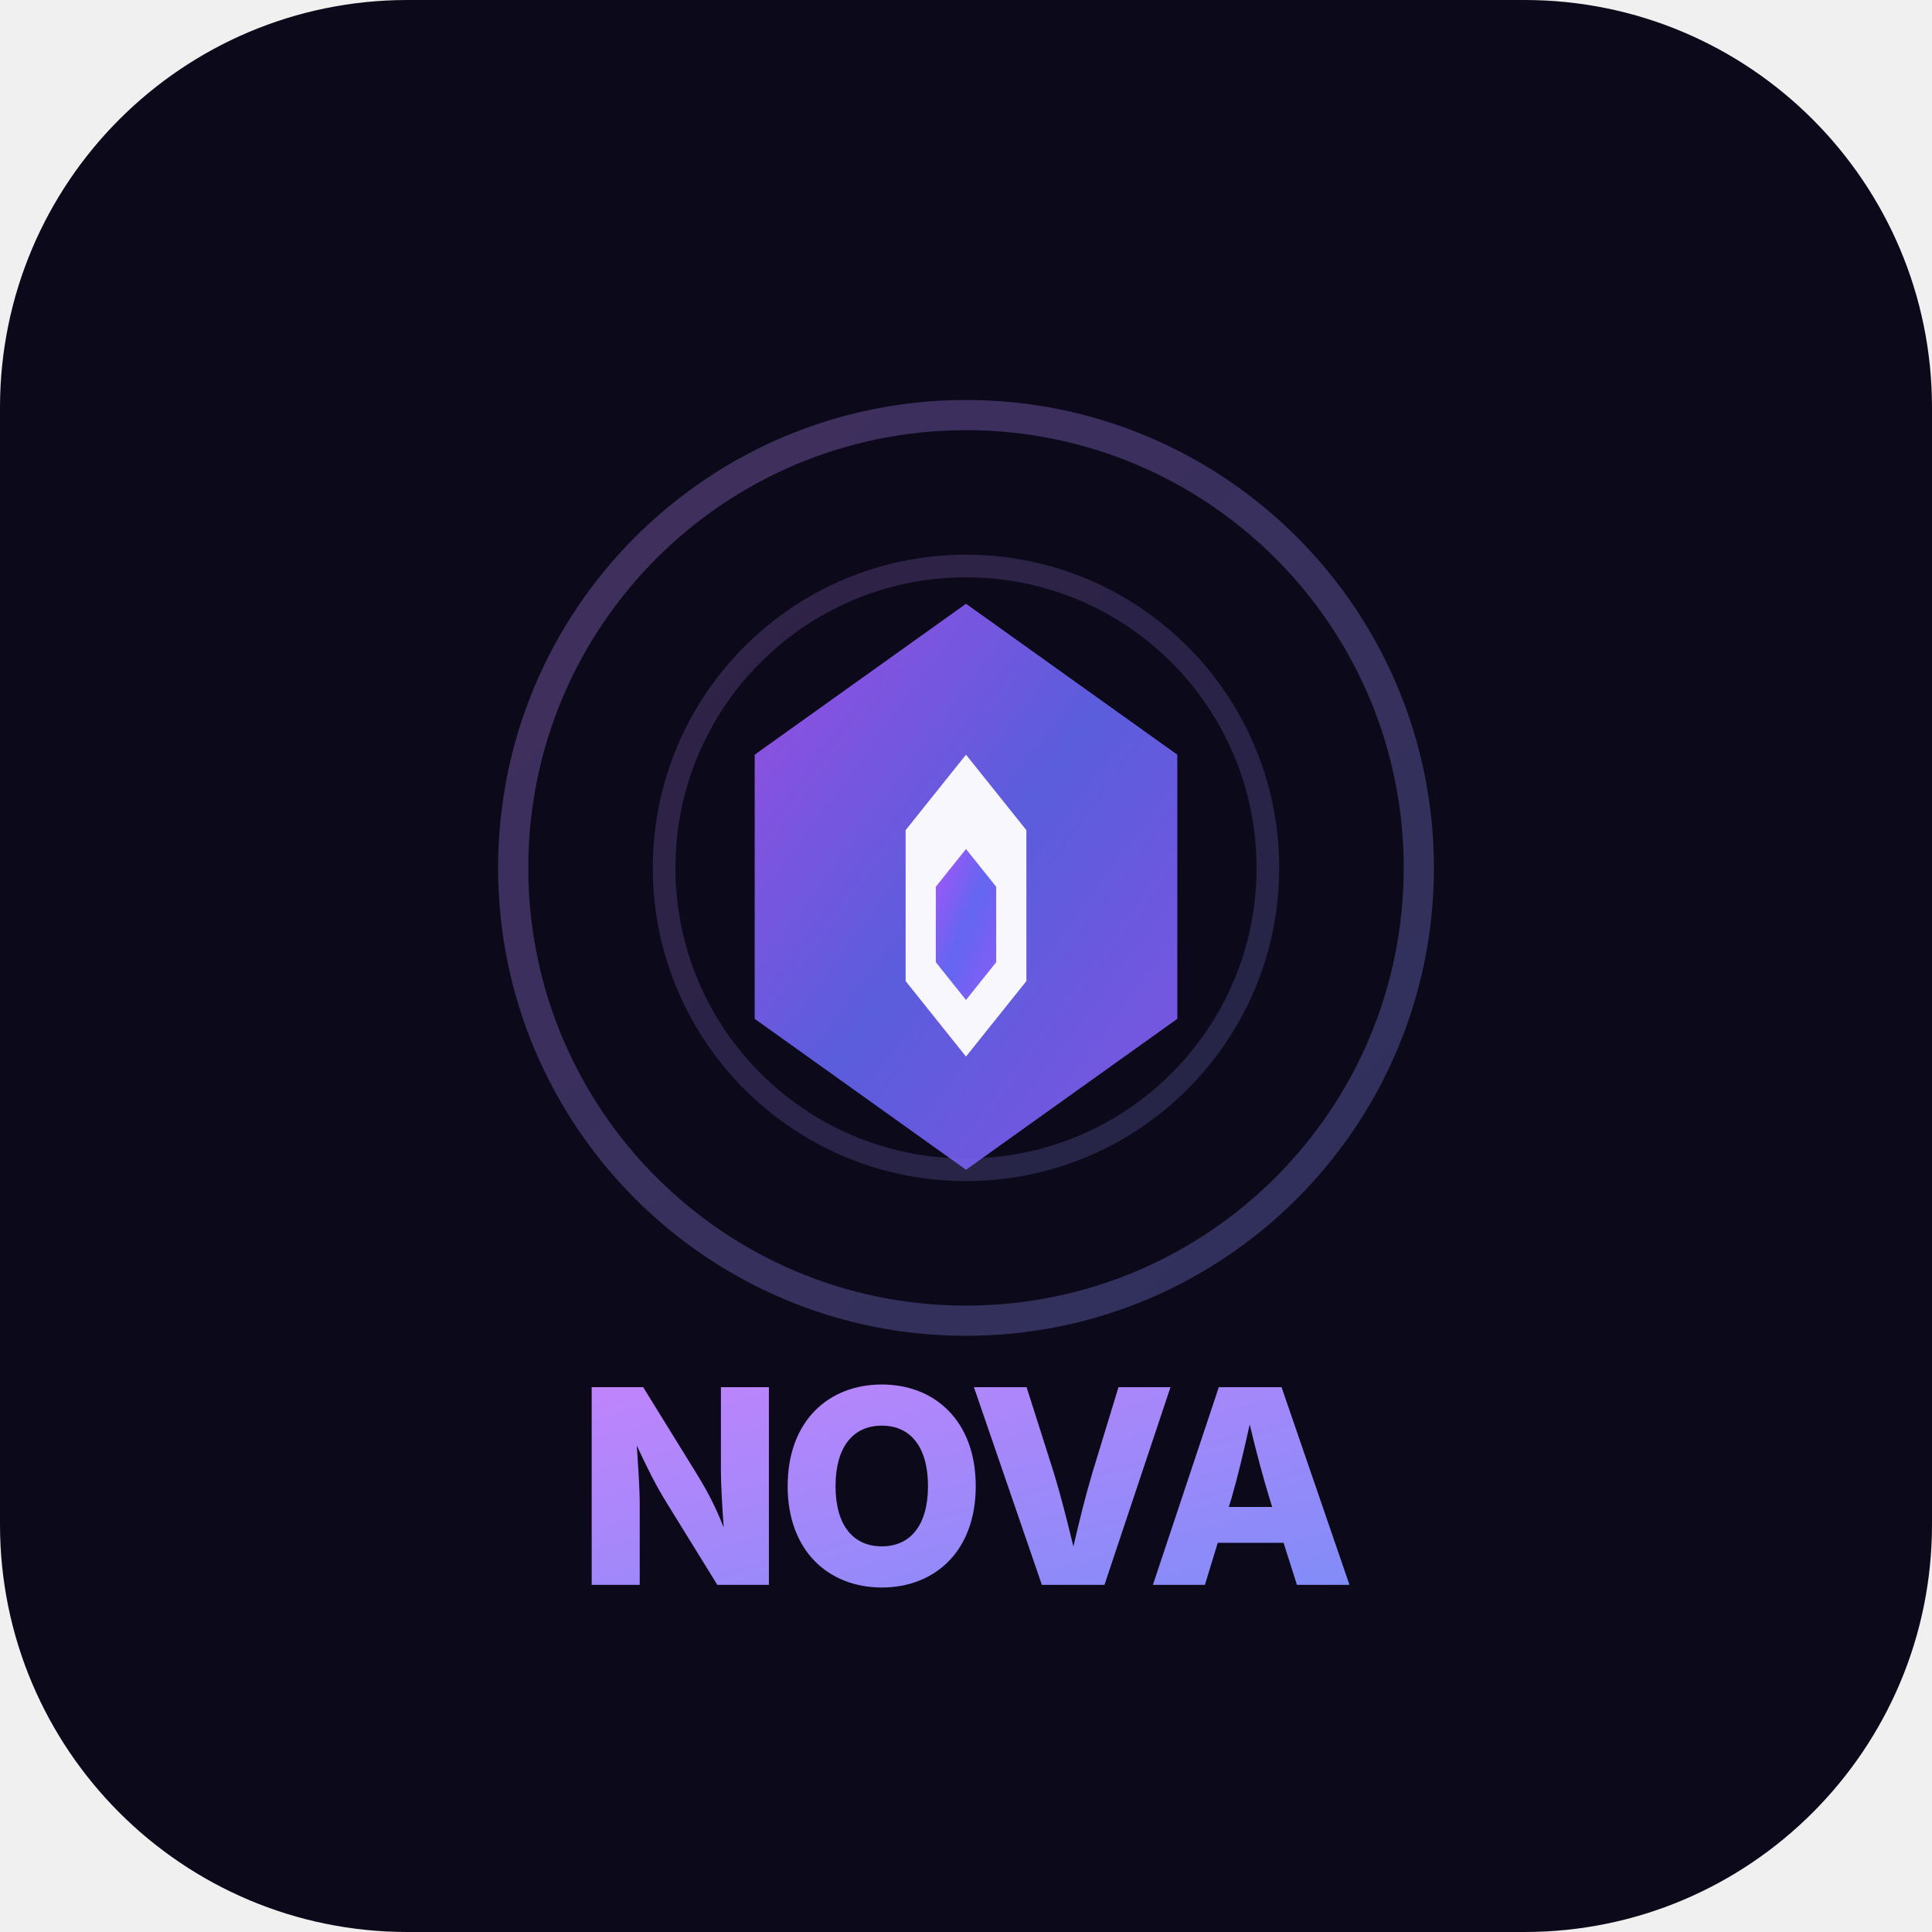
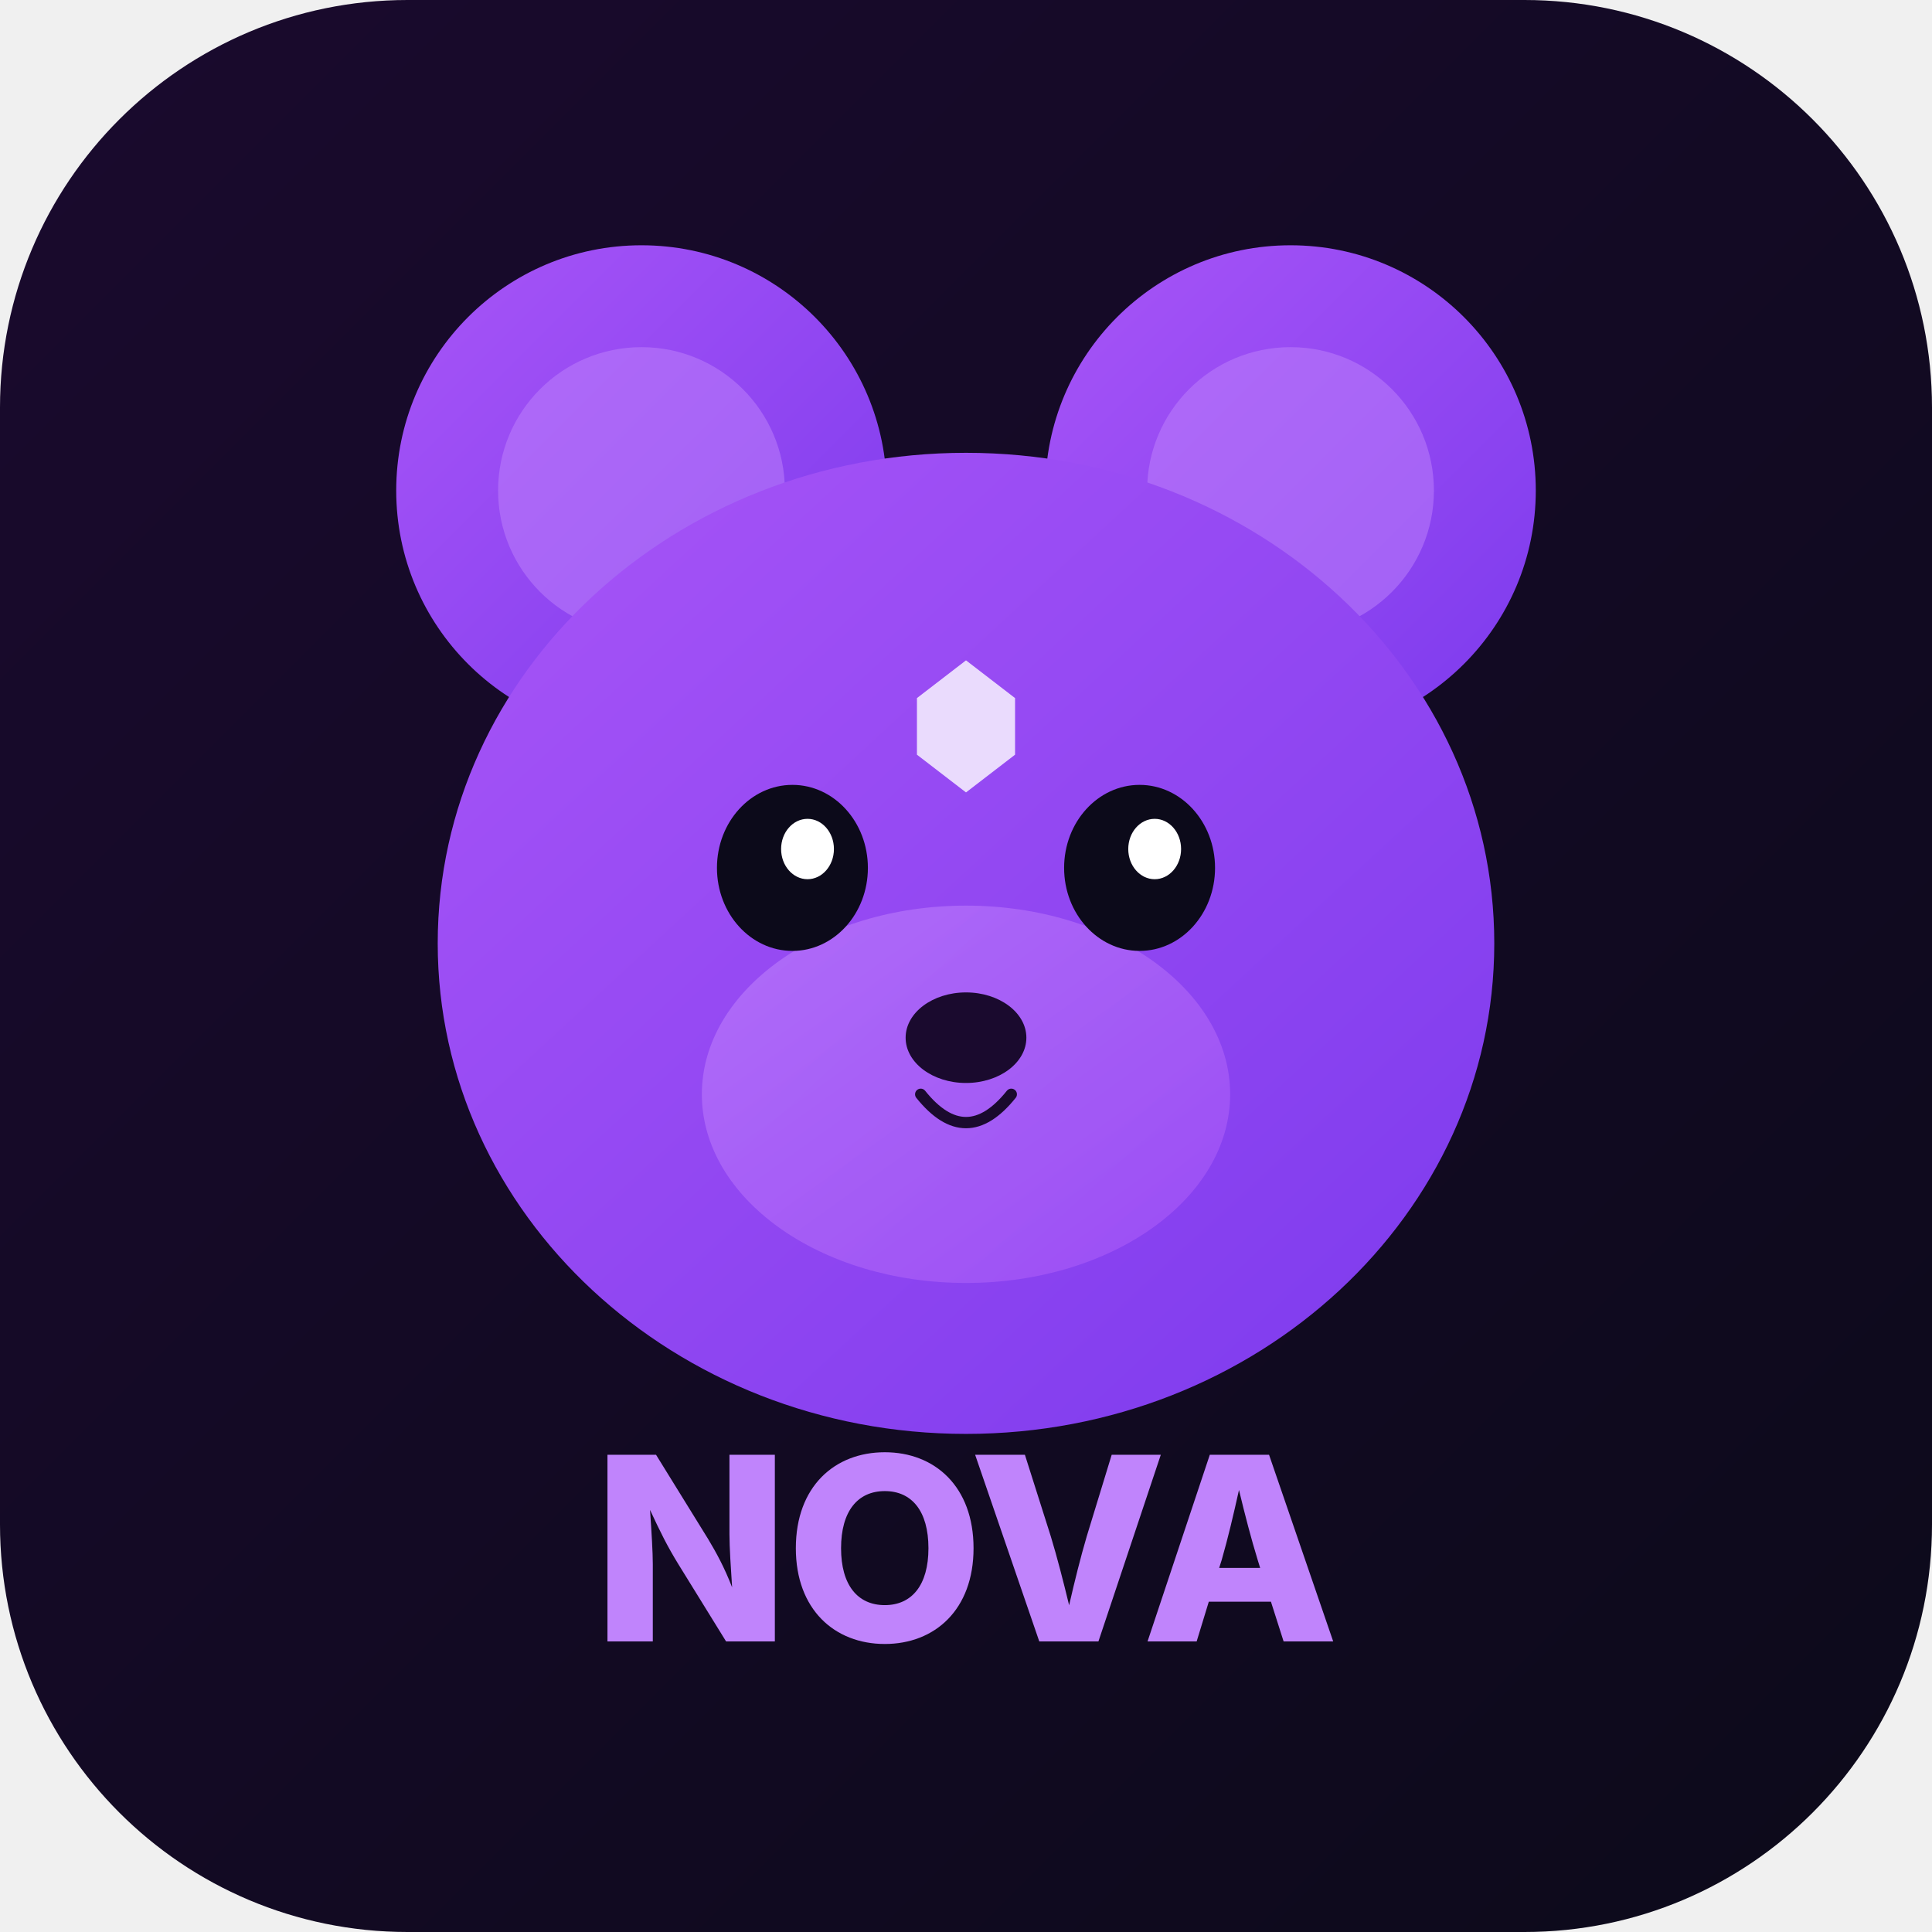
<svg xmlns="http://www.w3.org/2000/svg" viewBox="0 0 512 512">
  <defs>
-     <linearGradient id="g1" x1="0%" y1="0%" x2="100%" y2="100%">
+     <linearGradient id="bg" x1="0%" y1="0%" x2="100%" y2="100%">
+       <stop offset="0%" style="stop-color:#1a0a2e" />
+       <stop offset="100%" style="stop-color:#0c0a1a" />
+     </linearGradient>
+     <linearGradient id="fur" x1="0%" y1="0%" x2="100%" y2="100%">
      <stop offset="0%" style="stop-color:#a855f7" />
-       <stop offset="50%" style="stop-color:#6366f1" />
-       <stop offset="100%" style="stop-color:#8b5cf6" />
+       <stop offset="100%" style="stop-color:#7c3aed" />
    </linearGradient>
-     <linearGradient id="g2" x1="0%" y1="0%" x2="100%" y2="100%">
+     <linearGradient id="snout" x1="0%" y1="0%" x2="100%" y2="100%">
      <stop offset="0%" style="stop-color:#c084fc" />
-       <stop offset="100%" style="stop-color:#818cf8" />
+       <stop offset="100%" style="stop-color:#a855f7" />
    </linearGradient>
  </defs>
-   <rect width="512" height="512" rx="108" fill="#0c0a1a" />
-   <circle cx="256" cy="230" r="120" fill="none" stroke="url(#g2)" stroke-width="8" opacity="0.3" />
-   <circle cx="256" cy="230" r="80" fill="none" stroke="url(#g2)" stroke-width="6" opacity="0.2" />
-   <path d="M200 200 L256 160 L312 200 L312 270 L256 310 L200 270 Z" fill="url(#g1)" opacity="0.9" />
-   <path d="M240 220 L256 200 L272 220 L272 260 L256 280 L240 260 Z" fill="#fff" opacity="0.95" />
-   <path d="M248 235 L256 225 L264 235 L264 255 L256 265 L248 255 Z" fill="url(#g1)" />
-   <text x="256" y="420" font-family="system-ui,-apple-system,sans-serif" font-size="72" font-weight="800" fill="url(#g2)" text-anchor="middle" letter-spacing="-2">NOVA</text>
+   <rect width="512" height="512" rx="108" fill="url(#bg)" />
+   <circle cx="170" cy="130" r="65" fill="url(#fur)" />
+   <circle cx="170" cy="130" r="38" fill="#c084fc" opacity="0.5" />
+   <circle cx="342" cy="130" r="65" fill="url(#fur)" />
+   <circle cx="342" cy="130" r="38" fill="#c084fc" opacity="0.5" />
+   <ellipse cx="256" cy="250" rx="140" ry="130" fill="url(#fur)" />
+   <ellipse cx="256" cy="290" rx="70" ry="50" fill="url(#snout)" opacity="0.6" />
+   <ellipse cx="210" cy="230" rx="20" ry="22" fill="#0c0a1a" />
+   <ellipse cx="214" cy="225" rx="7" ry="8" fill="#fff" />
+   <ellipse cx="302" cy="230" rx="20" ry="22" fill="#0c0a1a" />
+   <ellipse cx="306" cy="225" rx="7" ry="8" fill="#fff" />
+   <ellipse cx="256" cy="275" rx="16" ry="12" fill="#1a0a2e" />
+   <path d="M244 290 Q256 305 268 290" fill="none" stroke="#1a0a2e" stroke-width="3" stroke-linecap="round" />
+   <path d="M243 185 L256 175 L269 185 L269 200 L256 210 L243 200 Z" fill="#fff" opacity="0.8" />
+   <text x="256" y="435" font-family="system-ui,-apple-system,sans-serif" font-size="68" font-weight="800" fill="#c084fc" text-anchor="middle" letter-spacing="-1">NOVA</text>
</svg>
